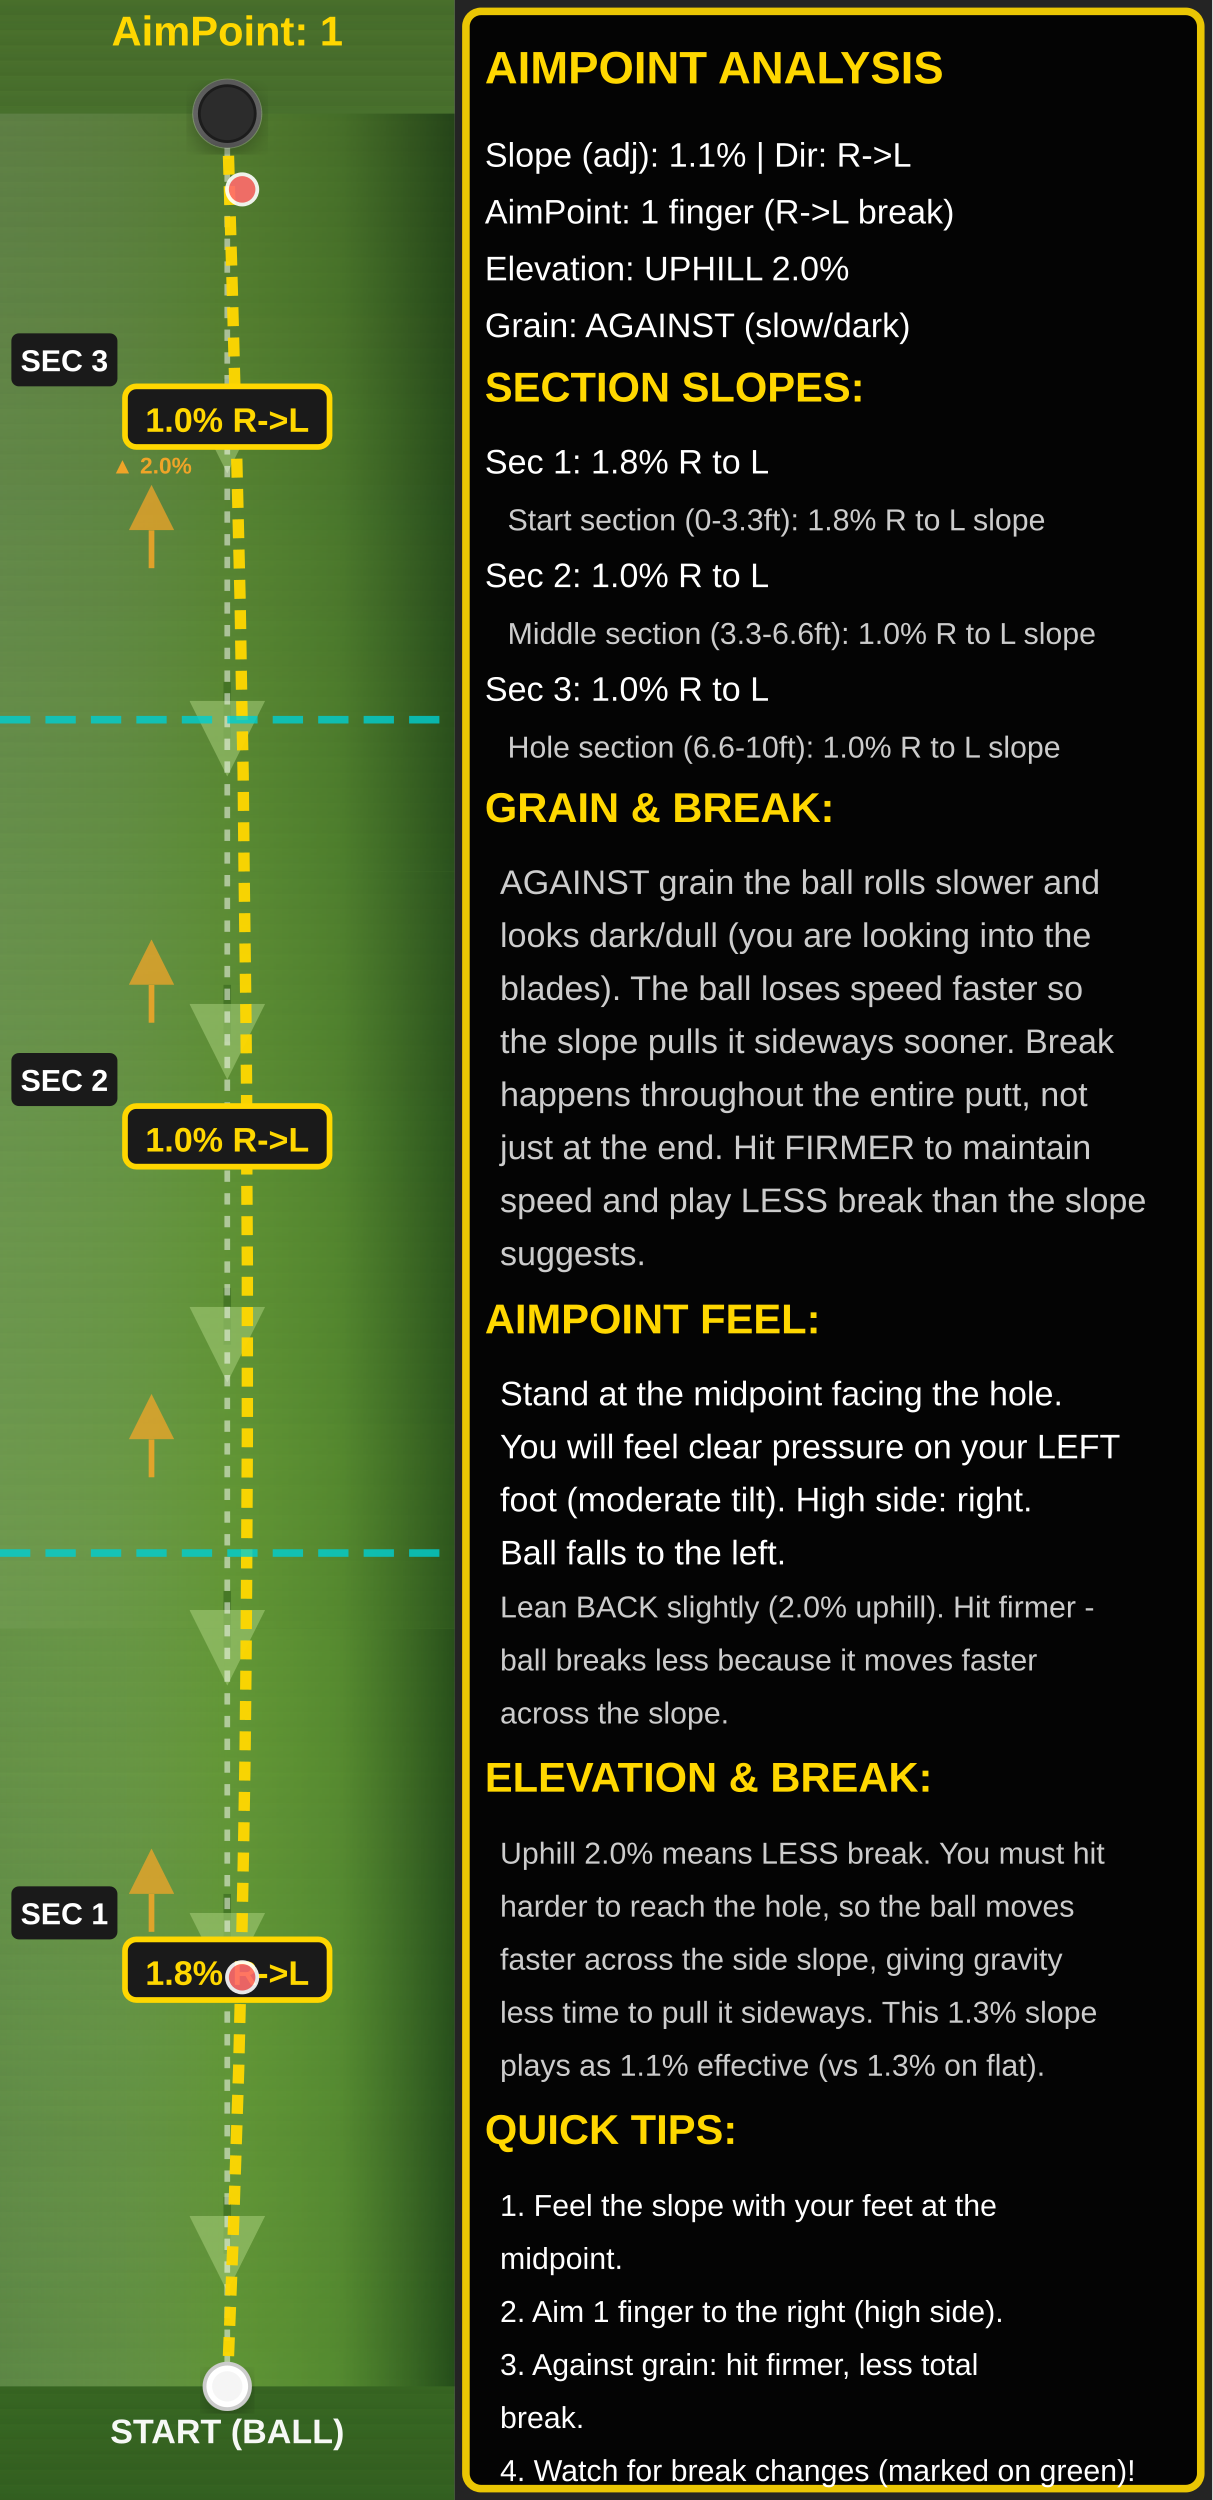
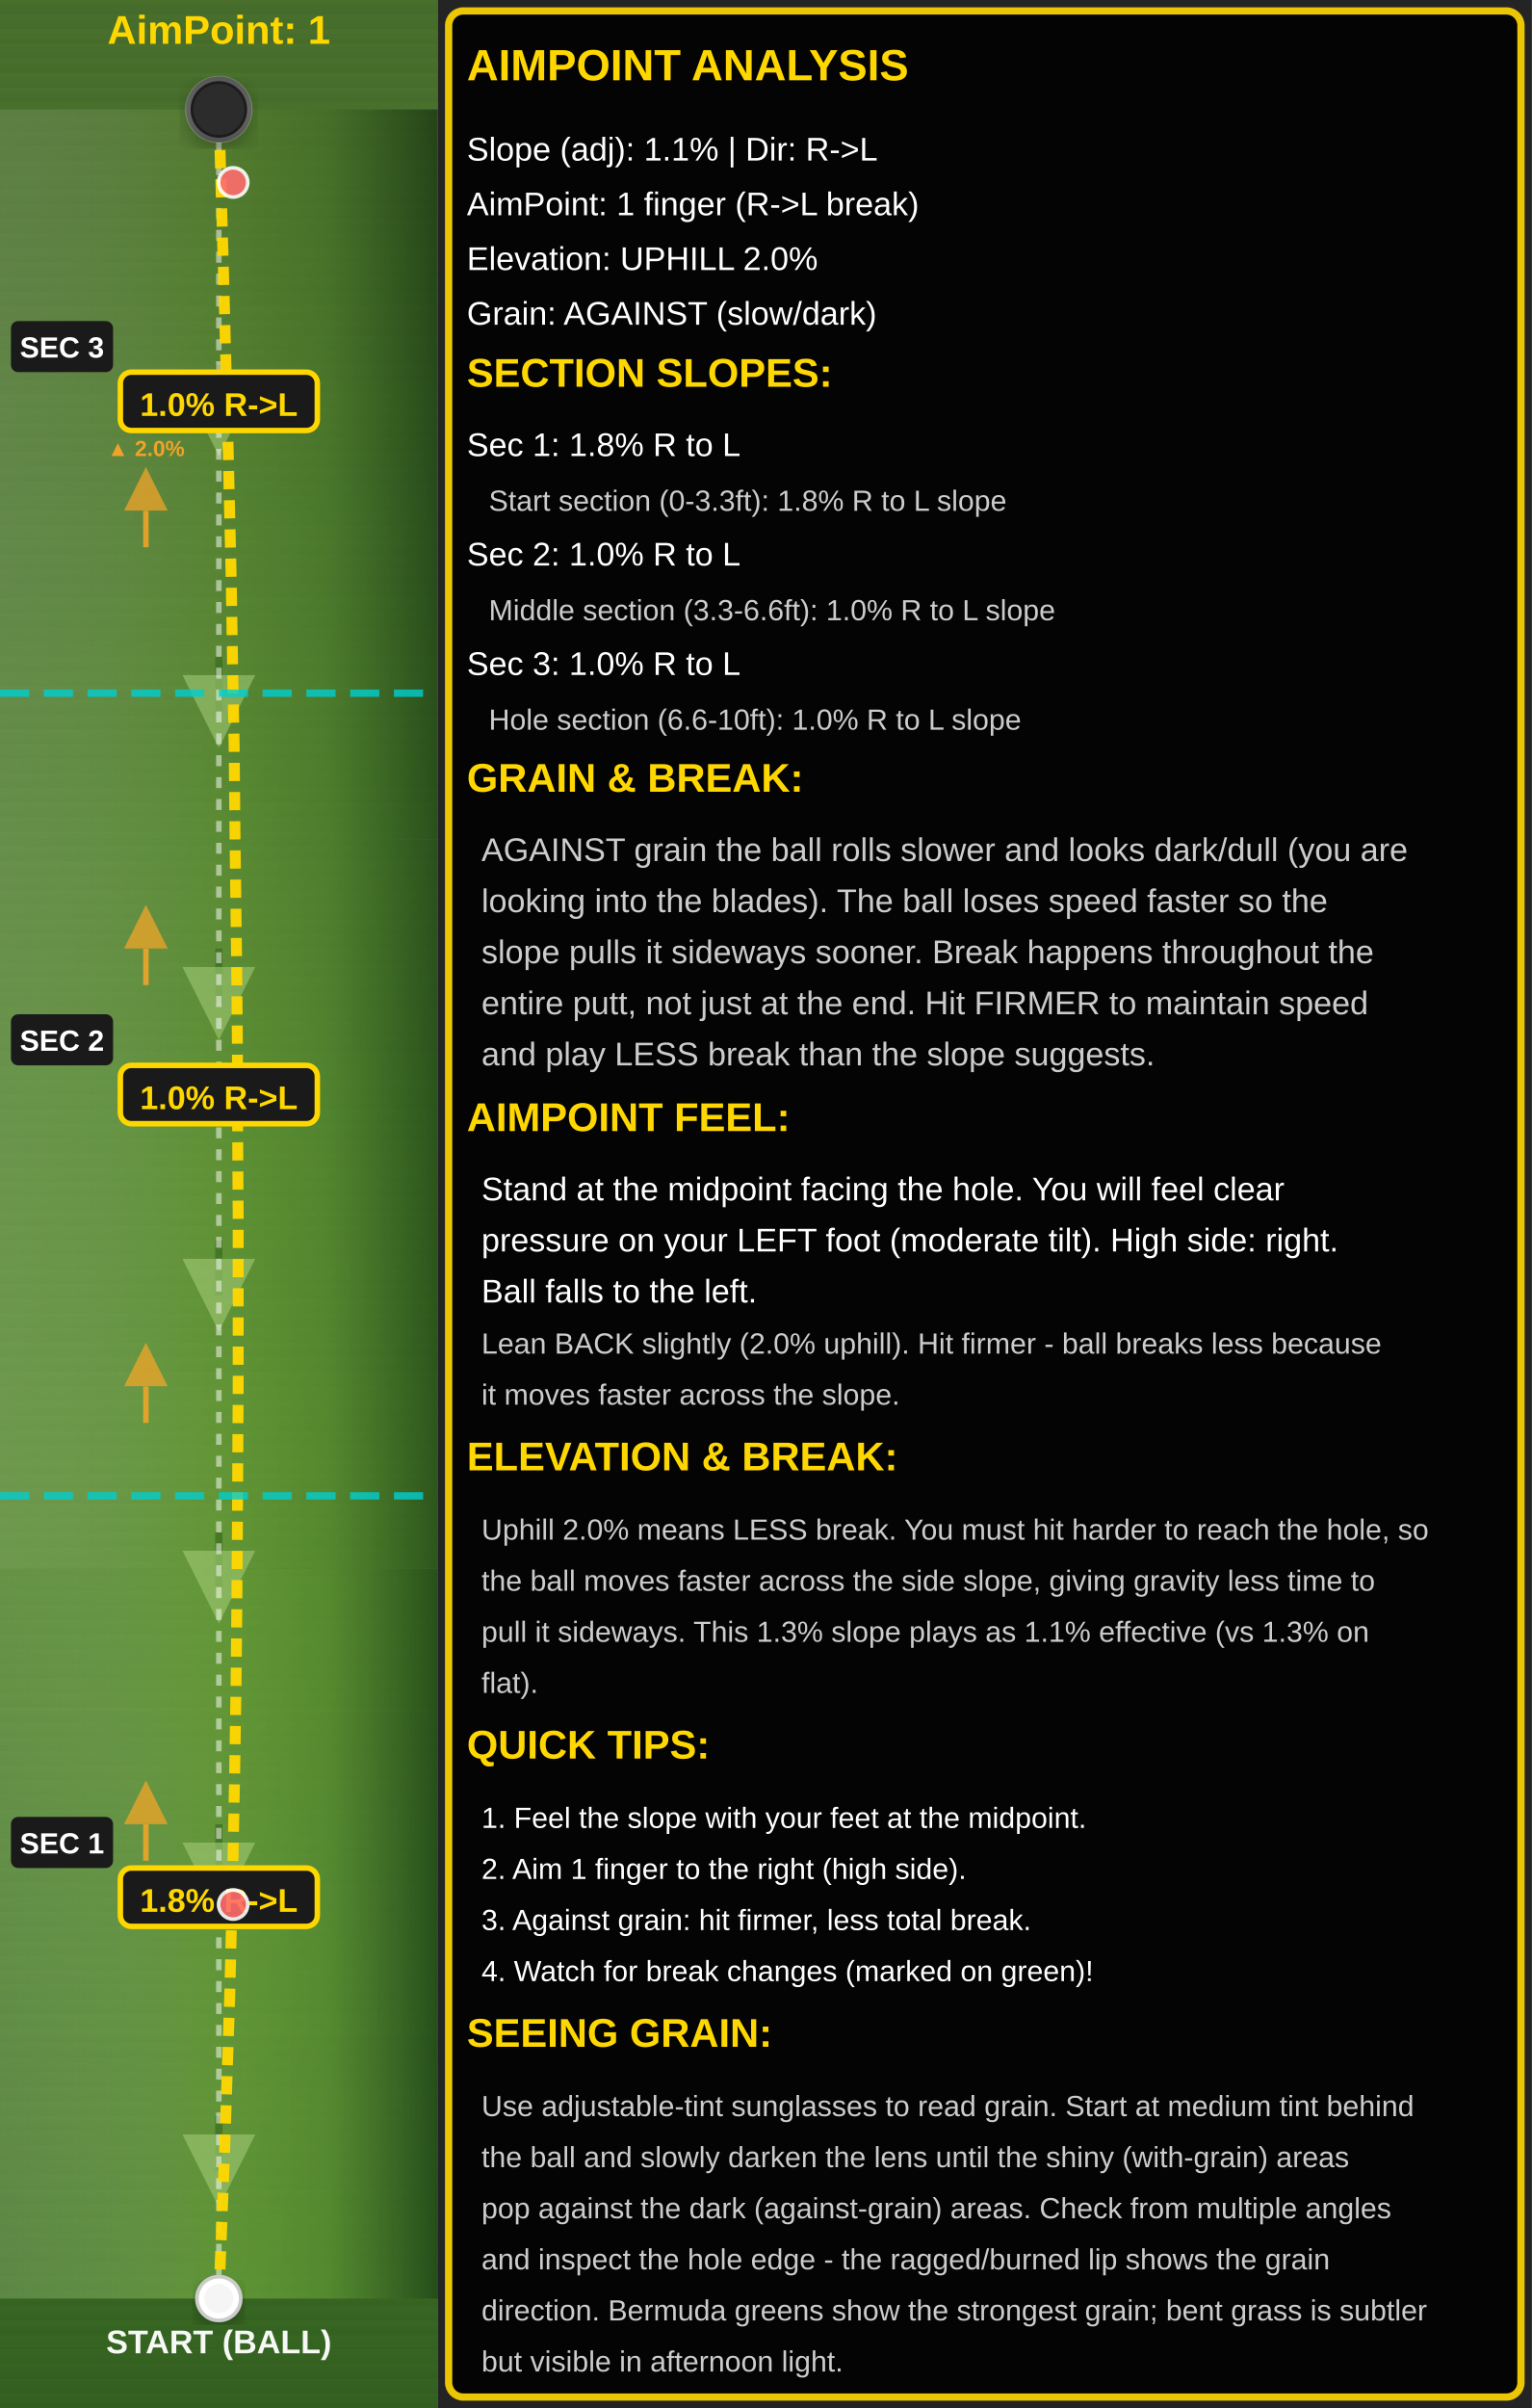
- <svg xmlns="http://www.w3.org/2000/svg" width="320" height="660">
+ <svg xmlns="http://www.w3.org/2000/svg" width="420" height="660">
  <defs>
    <linearGradient id="baseGreen" x1="0%" y1="0%" x2="0%" y2="100%">
      <stop offset="0%" style="stop-color:#689F38;stop-opacity:1" />
      <stop offset="50%" style="stop-color:#558B2F;stop-opacity:1" />
      <stop offset="100%" style="stop-color:#4A7C27;stop-opacity:1" />
    </linearGradient>
    <linearGradient id="grainGradient" x1="0%" y1="0%" x2="0%" y2="100%">
      <stop offset="0%" style="stop-color:#0D1F0A;stop-opacity:0.7" />
      <stop offset="30%" style="stop-color:#1B3D14;stop-opacity:0.6" />
      <stop offset="60%" style="stop-color:#2E5A1F;stop-opacity:0.45" />
      <stop offset="100%" style="stop-color:#3E7B2F;stop-opacity:0.3" />
    </linearGradient>
    <linearGradient id="elevationGradient" x1="0%" y1="0%" x2="0%" y2="100%">
      <stop offset="0%" style="stop-color:#AED581;stop-opacity:0.25" />
      <stop offset="50%" style="stop-color:#689F38;stop-opacity:0.54" />
      <stop offset="100%" style="stop-color:#1B3D14;stop-opacity:0.83" />
    </linearGradient>
    <linearGradient id="breakGradientSec1" x1="0%" y1="0%" x2="100%" y2="0%">
      <stop offset="0%" style="stop-color:#C5E1A5;stop-opacity:0.326" />
      <stop offset="25%" style="stop-color:#AED581;stop-opacity:0.427" />
      <stop offset="50%" style="stop-color:#8BC34A;stop-opacity:0.579" />
      <stop offset="75%" style="stop-color:#689F38;stop-opacity:0.706" />
      <stop offset="100%" style="stop-color:#1B3D14;stop-opacity:0.832" />
    </linearGradient>
    <linearGradient id="breakGradientSec2" x1="0%" y1="0%" x2="100%" y2="0%">
      <stop offset="0%" style="stop-color:#C5E1A5;stop-opacity:0.41" />
      <stop offset="25%" style="stop-color:#AED581;stop-opacity:0.472" />
      <stop offset="50%" style="stop-color:#8BC34A;stop-opacity:0.565" />
      <stop offset="75%" style="stop-color:#689F38;stop-opacity:0.642" />
      <stop offset="100%" style="stop-color:#1B3D14;stop-opacity:0.72" />
    </linearGradient>
    <linearGradient id="breakGradientSec3" x1="0%" y1="0%" x2="100%" y2="0%">
      <stop offset="0%" style="stop-color:#C5E1A5;stop-opacity:0.41" />
      <stop offset="25%" style="stop-color:#AED581;stop-opacity:0.472" />
      <stop offset="50%" style="stop-color:#8BC34A;stop-opacity:0.565" />
      <stop offset="75%" style="stop-color:#689F38;stop-opacity:0.642" />
      <stop offset="100%" style="stop-color:#1B3D14;stop-opacity:0.72" />
    </linearGradient>
    <linearGradient id="holeGrainGradient" x1="50%" y1="0%" x2="50%" y2="100%">
      <stop offset="0%" style="stop-color:#999999;stop-opacity:0.6" />
      <stop offset="50%" style="stop-color:#CCCCCC;stop-opacity:0.5" />
      <stop offset="100%" style="stop-color:#FFFFFF;stop-opacity:0.3" />
    </linearGradient>
    <filter id="shadow">
      <feDropShadow dx="0" dy="2" stdDeviation="3" flood-opacity="0.3" />
    </filter>
    <marker id="arrowhead-grain" markerWidth="10" markerHeight="10" refX="5" refY="5" orient="auto">
      <polygon points="0,0 10,5 0,10" fill="#AED581" opacity="0.7" />
    </marker>
    <marker id="arrowhead-elev-up" markerWidth="8" markerHeight="8" refX="4" refY="8" orient="0">
      <polygon points="4,0 8,8 0,8" fill="#FFA726" opacity="0.85" />
    </marker>
    <marker id="arrowhead-elev-down" markerWidth="8" markerHeight="8" refX="4" refY="0" orient="0">
      <polygon points="0,0 8,0 4,8" fill="#4FC3F7" opacity="0.85" />
    </marker>
    <pattern id="grassTexture" x="0" y="0" width="4" height="4" patternUnits="userSpaceOnUse">
      <rect width="4" height="4" fill="url(#baseGreen)" opacity="0.95" />
      <line x1="0" y1="2" x2="4" y2="2" stroke="#5A9B3F" stroke-width="0.5" opacity="0.3" />
    </pattern>
  </defs>
  <rect width="120" height="660" fill="url(#baseGreen)" />
  <rect width="120" height="660" fill="url(#grassTexture)" opacity="0.3" />
  <rect width="120" height="660" fill="url(#elevationGradient)" opacity="0.7" />
  <rect x="0" y="430.0" width="120" height="200.0" fill="url(#breakGradientSec1)" opacity="1.0" />
  <rect x="0" y="230.0" width="120" height="200.0" fill="url(#breakGradientSec2)" opacity="1.0" />
  <rect x="0" y="30" width="120" height="200.0" fill="url(#breakGradientSec3)" opacity="1.0" />
  <rect width="120" height="660" fill="url(#grainGradient)" opacity="0.6" />
  <line x1="60.0" y1="100" x2="60.0" y2="115" stroke="#3A6B1F" stroke-width="2" opacity="0.7" marker-end="url(#arrowhead-grain)" />
  <line x1="60.0" y1="180" x2="60.0" y2="195" stroke="#3A6B1F" stroke-width="2" opacity="0.7" marker-end="url(#arrowhead-grain)" />
  <line x1="60.0" y1="260" x2="60.0" y2="275" stroke="#3A6B1F" stroke-width="2" opacity="0.7" marker-end="url(#arrowhead-grain)" />
  <line x1="60.0" y1="340" x2="60.0" y2="355" stroke="#3A6B1F" stroke-width="2" opacity="0.7" marker-end="url(#arrowhead-grain)" />
  <line x1="60.0" y1="420" x2="60.0" y2="435" stroke="#3A6B1F" stroke-width="2" opacity="0.7" marker-end="url(#arrowhead-grain)" />
  <line x1="60.0" y1="500" x2="60.0" y2="515" stroke="#3A6B1F" stroke-width="2" opacity="0.7" marker-end="url(#arrowhead-grain)" />
  <line x1="60.0" y1="580" x2="60.0" y2="595" stroke="#3A6B1F" stroke-width="2" opacity="0.7" marker-end="url(#arrowhead-grain)" />
  <line x1="40.0" y1="150" x2="40.0" y2="140" stroke="#FFA726" stroke-width="1.5" opacity="0.80" marker-end="url(#arrowhead-elev-up)" />
  <line x1="40.0" y1="270" x2="40.0" y2="260" stroke="#FFA726" stroke-width="1.5" opacity="0.80" marker-end="url(#arrowhead-elev-up)" />
  <line x1="40.0" y1="390" x2="40.0" y2="380" stroke="#FFA726" stroke-width="1.5" opacity="0.80" marker-end="url(#arrowhead-elev-up)" />
  <line x1="40.0" y1="510" x2="40.0" y2="500" stroke="#FFA726" stroke-width="1.5" opacity="0.80" marker-end="url(#arrowhead-elev-up)" />
  <text x="40.0" y="125" font-family="Arial, sans-serif" font-size="6" fill="#FFA726" text-anchor="middle" font-weight="bold" opacity="0.9">▲ 2.0%</text>
  <line x1="60.0" y1="630" x2="60.0" y2="30.0" stroke="#FFFFFF" stroke-width="1.5" stroke-dasharray="3,3" opacity="0.5" />
  <path d="M 60.0 630.0 C 60.5 617.5, 61.0 604.6, 61.5 592.0 C 62.0 577.0, 62.5 561.5, 63.0 546.5 C 63.3 533.9, 63.6 521.0, 63.9 508.5 C 64.2 493.4, 64.5 477.9, 64.7 462.9 C 64.9 447.9, 65.0 432.4, 65.1 417.3 C 65.2 404.8, 65.2 391.9, 65.3 379.4 C 65.3 364.3, 65.3 348.8, 65.3 333.8 C 65.2 318.8, 65.1 303.3, 65.1 288.2 C 65.0 275.7, 64.9 262.8, 64.7 250.3 C 64.5 235.2, 64.3 219.7, 64.2 204.7 C 63.9 189.6, 63.6 174.2, 63.4 159.1 C 63.1 146.6, 62.8 133.7, 62.5 121.1 C 62.1 106.1, 61.7 90.6, 61.3 75.6 C 60.9 60.5, 60.4 45.0, 60.0 30.0" stroke="#FFD700" stroke-width="3" fill="none" stroke-dasharray="5,3" opacity="0.95" />
  <line x1="0" y1="410.0" x2="120" y2="410.0" stroke="#00CED1" stroke-width="2" opacity="0.8" stroke-dasharray="8,4" />
  <line x1="0" y1="190.0" x2="120" y2="190.0" stroke="#00CED1" stroke-width="2" opacity="0.8" stroke-dasharray="8,4" />
  <rect x="3" y="498.0" width="28" height="14" fill="#1A1A1A" rx="2" />
  <text x="17" y="508.0" font-family="Arial, sans-serif" font-size="8" fill="#FFFFFF" text-anchor="middle" font-weight="bold">SEC 1</text>
  <rect x="33.0" y="512.0" width="54" height="16" fill="#1A1A1A" rx="3" stroke="#FFD700" stroke-width="1.5" />
  <text x="60.0" y="524.0" font-family="Arial, sans-serif" font-size="9" fill="#FFD700" text-anchor="middle" font-weight="bold">1.8% R-&gt;L</text>
  <rect x="3" y="278.0" width="28" height="14" fill="#1A1A1A" rx="2" />
  <text x="17" y="288.0" font-family="Arial, sans-serif" font-size="8" fill="#FFFFFF" text-anchor="middle" font-weight="bold">SEC 2</text>
  <rect x="33.0" y="292.0" width="54" height="16" fill="#1A1A1A" rx="3" stroke="#FFD700" stroke-width="1.5" />
  <text x="60.0" y="304.0" font-family="Arial, sans-serif" font-size="9" fill="#FFD700" text-anchor="middle" font-weight="bold">1.0% R-&gt;L</text>
  <rect x="3" y="88.0" width="28" height="14" fill="#1A1A1A" rx="2" />
  <text x="17" y="98.0" font-family="Arial, sans-serif" font-size="8" fill="#FFFFFF" text-anchor="middle" font-weight="bold">SEC 3</text>
  <rect x="33.0" y="102.0" width="54" height="16" fill="#1A1A1A" rx="3" stroke="#FFD700" stroke-width="1.5" />
  <text x="60.0" y="114.0" font-family="Arial, sans-serif" font-size="9" fill="#FFD700" text-anchor="middle" font-weight="bold">1.0% R-&gt;L</text>
  <circle cx="63.927" cy="522" r="4" fill="#FF6B6B" opacity="0.9" stroke="#FFFFFF" stroke-width="1" />
  <circle cx="63.927" cy="50" r="4" fill="#FF6B6B" opacity="0.9" stroke="#FFFFFF" stroke-width="1" />
  <text x="60.0" y="12" font-family="Arial, sans-serif" font-size="11" fill="#FFD700" text-anchor="middle" font-weight="bold">AimPoint: 1</text>
  <circle cx="60.0" cy="30.0" r="9" fill="#1A1A1A" filter="url(#shadow)" />
  <circle cx="60.0" cy="30.0" r="7" fill="#2C2C2C" />
  <circle cx="60.0" cy="30.0" r="8.5" fill="none" stroke="url(#holeGrainGradient)" stroke-width="1.5" opacity="0.8" />
  <circle cx="60.0" cy="630" r="6" fill="#FFFFFF" stroke="#CCCCCC" stroke-width="1" filter="url(#shadow)" />
  <circle cx="60.0" cy="630" r="4" fill="#F5F5F5" />
  <text x="60.0" y="645" font-family="Arial, sans-serif" font-size="9" fill="#FFFFFF" text-anchor="middle" font-weight="bold" opacity="0.95">START (BALL)</text>
-   <rect x="120" y="0" width="200" height="660" fill="#1A1A1A" opacity="0.95" />
-   <rect x="123" y="3" width="194" height="654" fill="#000000" opacity="0.9" rx="4" stroke="#FFD700" stroke-width="2" />
+   <rect x="120" y="0" width="300" height="660" fill="#1A1A1A" opacity="0.95" />
+   <rect x="123" y="3" width="294" height="654" fill="#000000" opacity="0.9" rx="4" stroke="#FFD700" stroke-width="2" />
  <text x="128" y="22" font-family="Arial, sans-serif" font-size="12" fill="#FFD700" font-weight="bold">AIMPOINT ANALYSIS</text>
  <text x="128" y="44" font-family="Arial, sans-serif" font-size="9" fill="#FFFFFF">Slope (adj): 1.1%  |  Dir: R-&gt;L</text>
  <text x="128" y="59" font-family="Arial, sans-serif" font-size="9" fill="#FFFFFF">AimPoint: 1 finger (R-&gt;L break)</text>
  <text x="128" y="74" font-family="Arial, sans-serif" font-size="9" fill="#FFFFFF">Elevation: UPHILL 2.0%</text>
  <text x="128" y="89" font-family="Arial, sans-serif" font-size="9" fill="#FFFFFF">Grain: AGAINST (slow/dark)</text>
  <text x="128" y="106" font-family="Arial, sans-serif" font-size="11" fill="#FFD700" font-weight="bold">SECTION SLOPES:</text>
  <text x="128" y="125" font-family="Arial, sans-serif" font-size="9" fill="#FFFFFF">Sec 1: 1.8% R to L</text>
  <text x="134" y="140" font-family="Arial, sans-serif" font-size="8" fill="#CCCCCC">Start section (0-3.3ft): 1.8% R to L slope</text>
  <text x="128" y="155" font-family="Arial, sans-serif" font-size="9" fill="#FFFFFF">Sec 2: 1.0% R to L</text>
  <text x="134" y="170" font-family="Arial, sans-serif" font-size="8" fill="#CCCCCC">Middle section (3.3-6.6ft): 1.0% R to L slope</text>
  <text x="128" y="185" font-family="Arial, sans-serif" font-size="9" fill="#FFFFFF">Sec 3: 1.0% R to L</text>
  <text x="134" y="200" font-family="Arial, sans-serif" font-size="8" fill="#CCCCCC">Hole section (6.6-10ft): 1.0% R to L slope</text>
  <text x="128" y="217" font-family="Arial, sans-serif" font-size="11" fill="#FFD700" font-weight="bold">GRAIN &amp; BREAK:</text>
-   <text x="132" y="236" font-family="Arial, sans-serif" font-size="9" fill="#CCCCCC">AGAINST grain the ball rolls slower and</text>
-   <text x="132" y="250" font-family="Arial, sans-serif" font-size="9" fill="#CCCCCC">looks dark/dull (you are looking into the</text>
-   <text x="132" y="264" font-family="Arial, sans-serif" font-size="9" fill="#CCCCCC">blades). The ball loses speed faster so</text>
-   <text x="132" y="278" font-family="Arial, sans-serif" font-size="9" fill="#CCCCCC">the slope pulls it sideways sooner. Break</text>
-   <text x="132" y="292" font-family="Arial, sans-serif" font-size="9" fill="#CCCCCC">happens throughout the entire putt, not</text>
-   <text x="132" y="306" font-family="Arial, sans-serif" font-size="9" fill="#CCCCCC">just at the end. Hit FIRMER to maintain</text>
-   <text x="132" y="320" font-family="Arial, sans-serif" font-size="9" fill="#CCCCCC">speed and play LESS break than the slope</text>
-   <text x="132" y="334" font-family="Arial, sans-serif" font-size="9" fill="#CCCCCC">suggests.</text>
-   <text x="128" y="352" font-family="Arial, sans-serif" font-size="11" fill="#FFD700" font-weight="bold">AIMPOINT FEEL:</text>
-   <text x="132" y="371" font-family="Arial, sans-serif" font-size="9" fill="#FFFFFF">Stand at the midpoint facing the hole.</text>
-   <text x="132" y="385" font-family="Arial, sans-serif" font-size="9" fill="#FFFFFF">You will feel clear pressure on your LEFT</text>
-   <text x="132" y="399" font-family="Arial, sans-serif" font-size="9" fill="#FFFFFF">foot (moderate tilt). High side: right.</text>
-   <text x="132" y="413" font-family="Arial, sans-serif" font-size="9" fill="#FFFFFF">Ball falls to the left.</text>
-   <text x="132" y="427" font-family="Arial, sans-serif" font-size="8" fill="#CCCCCC">Lean BACK slightly (2.0% uphill). Hit firmer -</text>
-   <text x="132" y="441" font-family="Arial, sans-serif" font-size="8" fill="#CCCCCC">ball breaks less because it moves faster</text>
-   <text x="132" y="455" font-family="Arial, sans-serif" font-size="8" fill="#CCCCCC">across the slope.</text>
-   <text x="128" y="473" font-family="Arial, sans-serif" font-size="11" fill="#FFD700" font-weight="bold">ELEVATION &amp; BREAK:</text>
-   <text x="132" y="492" font-family="Arial, sans-serif" font-size="8" fill="#CCCCCC">Uphill 2.0% means LESS break. You must hit</text>
-   <text x="132" y="506" font-family="Arial, sans-serif" font-size="8" fill="#CCCCCC">harder to reach the hole, so the ball moves</text>
-   <text x="132" y="520" font-family="Arial, sans-serif" font-size="8" fill="#CCCCCC">faster across the side slope, giving gravity</text>
-   <text x="132" y="534" font-family="Arial, sans-serif" font-size="8" fill="#CCCCCC">less time to pull it sideways. This 1.3% slope</text>
-   <text x="132" y="548" font-family="Arial, sans-serif" font-size="8" fill="#CCCCCC">plays as 1.1% effective (vs 1.3% on flat).</text>
-   <text x="128" y="566" font-family="Arial, sans-serif" font-size="11" fill="#FFD700" font-weight="bold">QUICK TIPS:</text>
-   <text x="132" y="585" font-family="Arial, sans-serif" font-size="8" fill="#FFFFFF">1. Feel the slope with your feet at the</text>
-   <text x="132" y="599" font-family="Arial, sans-serif" font-size="8" fill="#FFFFFF">midpoint.</text>
-   <text x="132" y="613" font-family="Arial, sans-serif" font-size="8" fill="#FFFFFF">2. Aim 1 finger to the right (high side).</text>
-   <text x="132" y="627" font-family="Arial, sans-serif" font-size="8" fill="#FFFFFF">3. Against grain: hit firmer, less total</text>
-   <text x="132" y="641" font-family="Arial, sans-serif" font-size="8" fill="#FFFFFF">break.</text>
-   <text x="132" y="655" font-family="Arial, sans-serif" font-size="8" fill="#FFFFFF">4. Watch for break changes (marked on green)!</text>
+   <text x="132" y="236" font-family="Arial, sans-serif" font-size="9" fill="#CCCCCC">AGAINST grain the ball rolls slower and looks dark/dull (you are</text>
+   <text x="132" y="250" font-family="Arial, sans-serif" font-size="9" fill="#CCCCCC">looking into the blades). The ball loses speed faster so the</text>
+   <text x="132" y="264" font-family="Arial, sans-serif" font-size="9" fill="#CCCCCC">slope pulls it sideways sooner. Break happens throughout the</text>
+   <text x="132" y="278" font-family="Arial, sans-serif" font-size="9" fill="#CCCCCC">entire putt, not just at the end. Hit FIRMER to maintain speed</text>
+   <text x="132" y="292" font-family="Arial, sans-serif" font-size="9" fill="#CCCCCC">and play LESS break than the slope suggests.</text>
+   <text x="128" y="310" font-family="Arial, sans-serif" font-size="11" fill="#FFD700" font-weight="bold">AIMPOINT FEEL:</text>
+   <text x="132" y="329" font-family="Arial, sans-serif" font-size="9" fill="#FFFFFF">Stand at the midpoint facing the hole. You will feel clear</text>
+   <text x="132" y="343" font-family="Arial, sans-serif" font-size="9" fill="#FFFFFF">pressure on your LEFT foot (moderate tilt). High side: right.</text>
+   <text x="132" y="357" font-family="Arial, sans-serif" font-size="9" fill="#FFFFFF">Ball falls to the left.</text>
+   <text x="132" y="371" font-family="Arial, sans-serif" font-size="8" fill="#CCCCCC">Lean BACK slightly (2.0% uphill). Hit firmer - ball breaks less because</text>
+   <text x="132" y="385" font-family="Arial, sans-serif" font-size="8" fill="#CCCCCC">it moves faster across the slope.</text>
+   <text x="128" y="403" font-family="Arial, sans-serif" font-size="11" fill="#FFD700" font-weight="bold">ELEVATION &amp; BREAK:</text>
+   <text x="132" y="422" font-family="Arial, sans-serif" font-size="8" fill="#CCCCCC">Uphill 2.0% means LESS break. You must hit harder to reach the hole, so</text>
+   <text x="132" y="436" font-family="Arial, sans-serif" font-size="8" fill="#CCCCCC">the ball moves faster across the side slope, giving gravity less time to</text>
+   <text x="132" y="450" font-family="Arial, sans-serif" font-size="8" fill="#CCCCCC">pull it sideways. This 1.3% slope plays as 1.1% effective (vs 1.3% on</text>
+   <text x="132" y="464" font-family="Arial, sans-serif" font-size="8" fill="#CCCCCC">flat).</text>
+   <text x="128" y="482" font-family="Arial, sans-serif" font-size="11" fill="#FFD700" font-weight="bold">QUICK TIPS:</text>
+   <text x="132" y="501" font-family="Arial, sans-serif" font-size="8" fill="#FFFFFF">1. Feel the slope with your feet at the midpoint.</text>
+   <text x="132" y="515" font-family="Arial, sans-serif" font-size="8" fill="#FFFFFF">2. Aim 1 finger to the right (high side).</text>
+   <text x="132" y="529" font-family="Arial, sans-serif" font-size="8" fill="#FFFFFF">3. Against grain: hit firmer, less total break.</text>
+   <text x="132" y="543" font-family="Arial, sans-serif" font-size="8" fill="#FFFFFF">4. Watch for break changes (marked on green)!</text>
+   <text x="128" y="561" font-family="Arial, sans-serif" font-size="11" fill="#FFD700" font-weight="bold">SEEING GRAIN:</text>
+   <text x="132" y="580" font-family="Arial, sans-serif" font-size="8" fill="#CCCCCC">Use adjustable-tint sunglasses to read grain. Start at medium tint behind</text>
+   <text x="132" y="594" font-family="Arial, sans-serif" font-size="8" fill="#CCCCCC">the ball and slowly darken the lens until the shiny (with-grain) areas</text>
+   <text x="132" y="608" font-family="Arial, sans-serif" font-size="8" fill="#CCCCCC">pop against the dark (against-grain) areas. Check from multiple angles</text>
+   <text x="132" y="622" font-family="Arial, sans-serif" font-size="8" fill="#CCCCCC">and inspect the hole edge - the ragged/burned lip shows the grain</text>
+   <text x="132" y="636" font-family="Arial, sans-serif" font-size="8" fill="#CCCCCC">direction. Bermuda greens show the strongest grain; bent grass is subtler</text>
+   <text x="132" y="650" font-family="Arial, sans-serif" font-size="8" fill="#CCCCCC">but visible in afternoon light.</text>
</svg>
